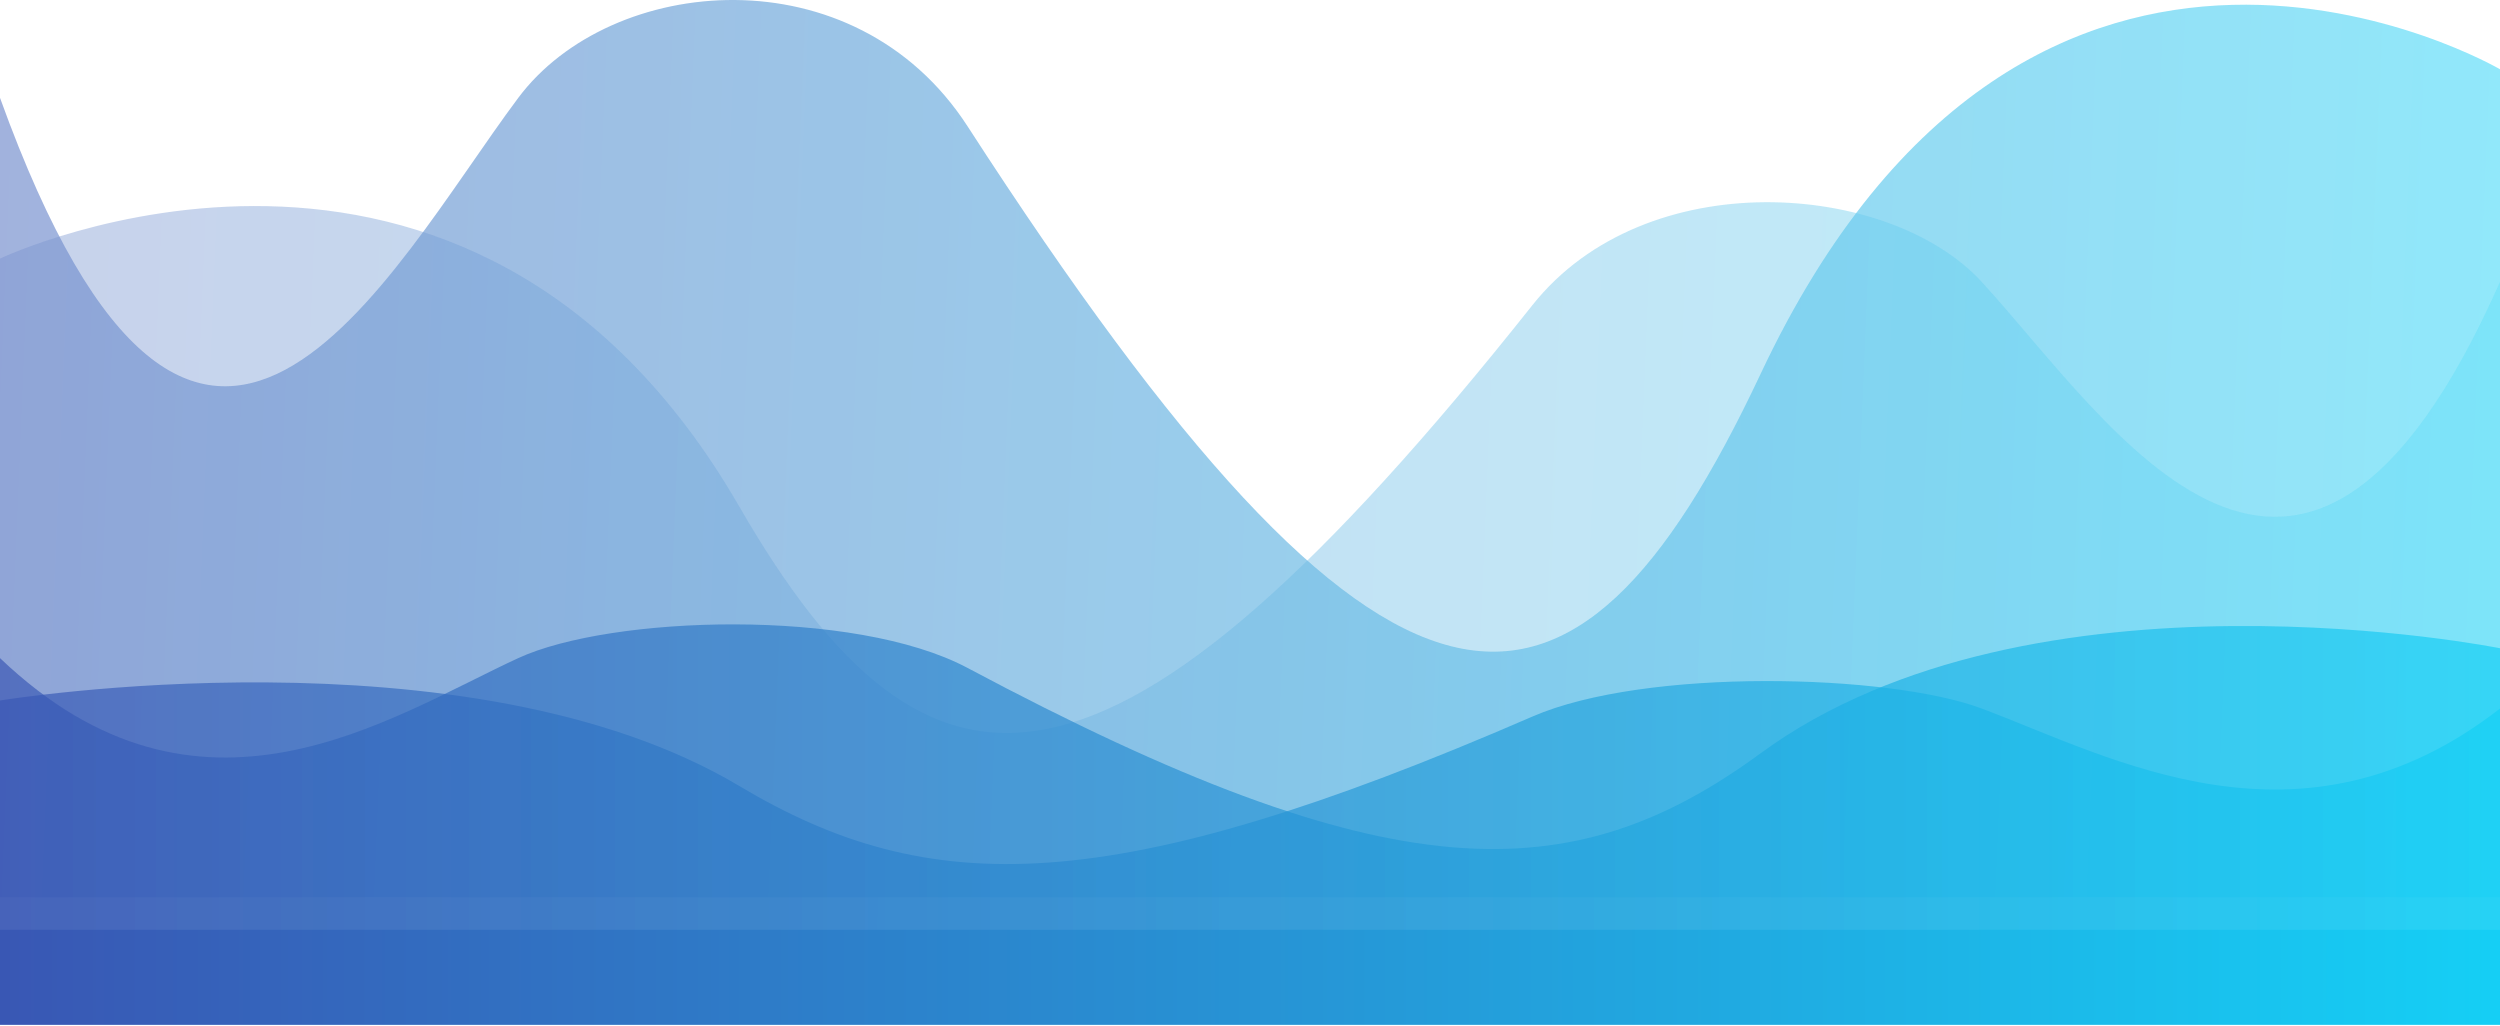
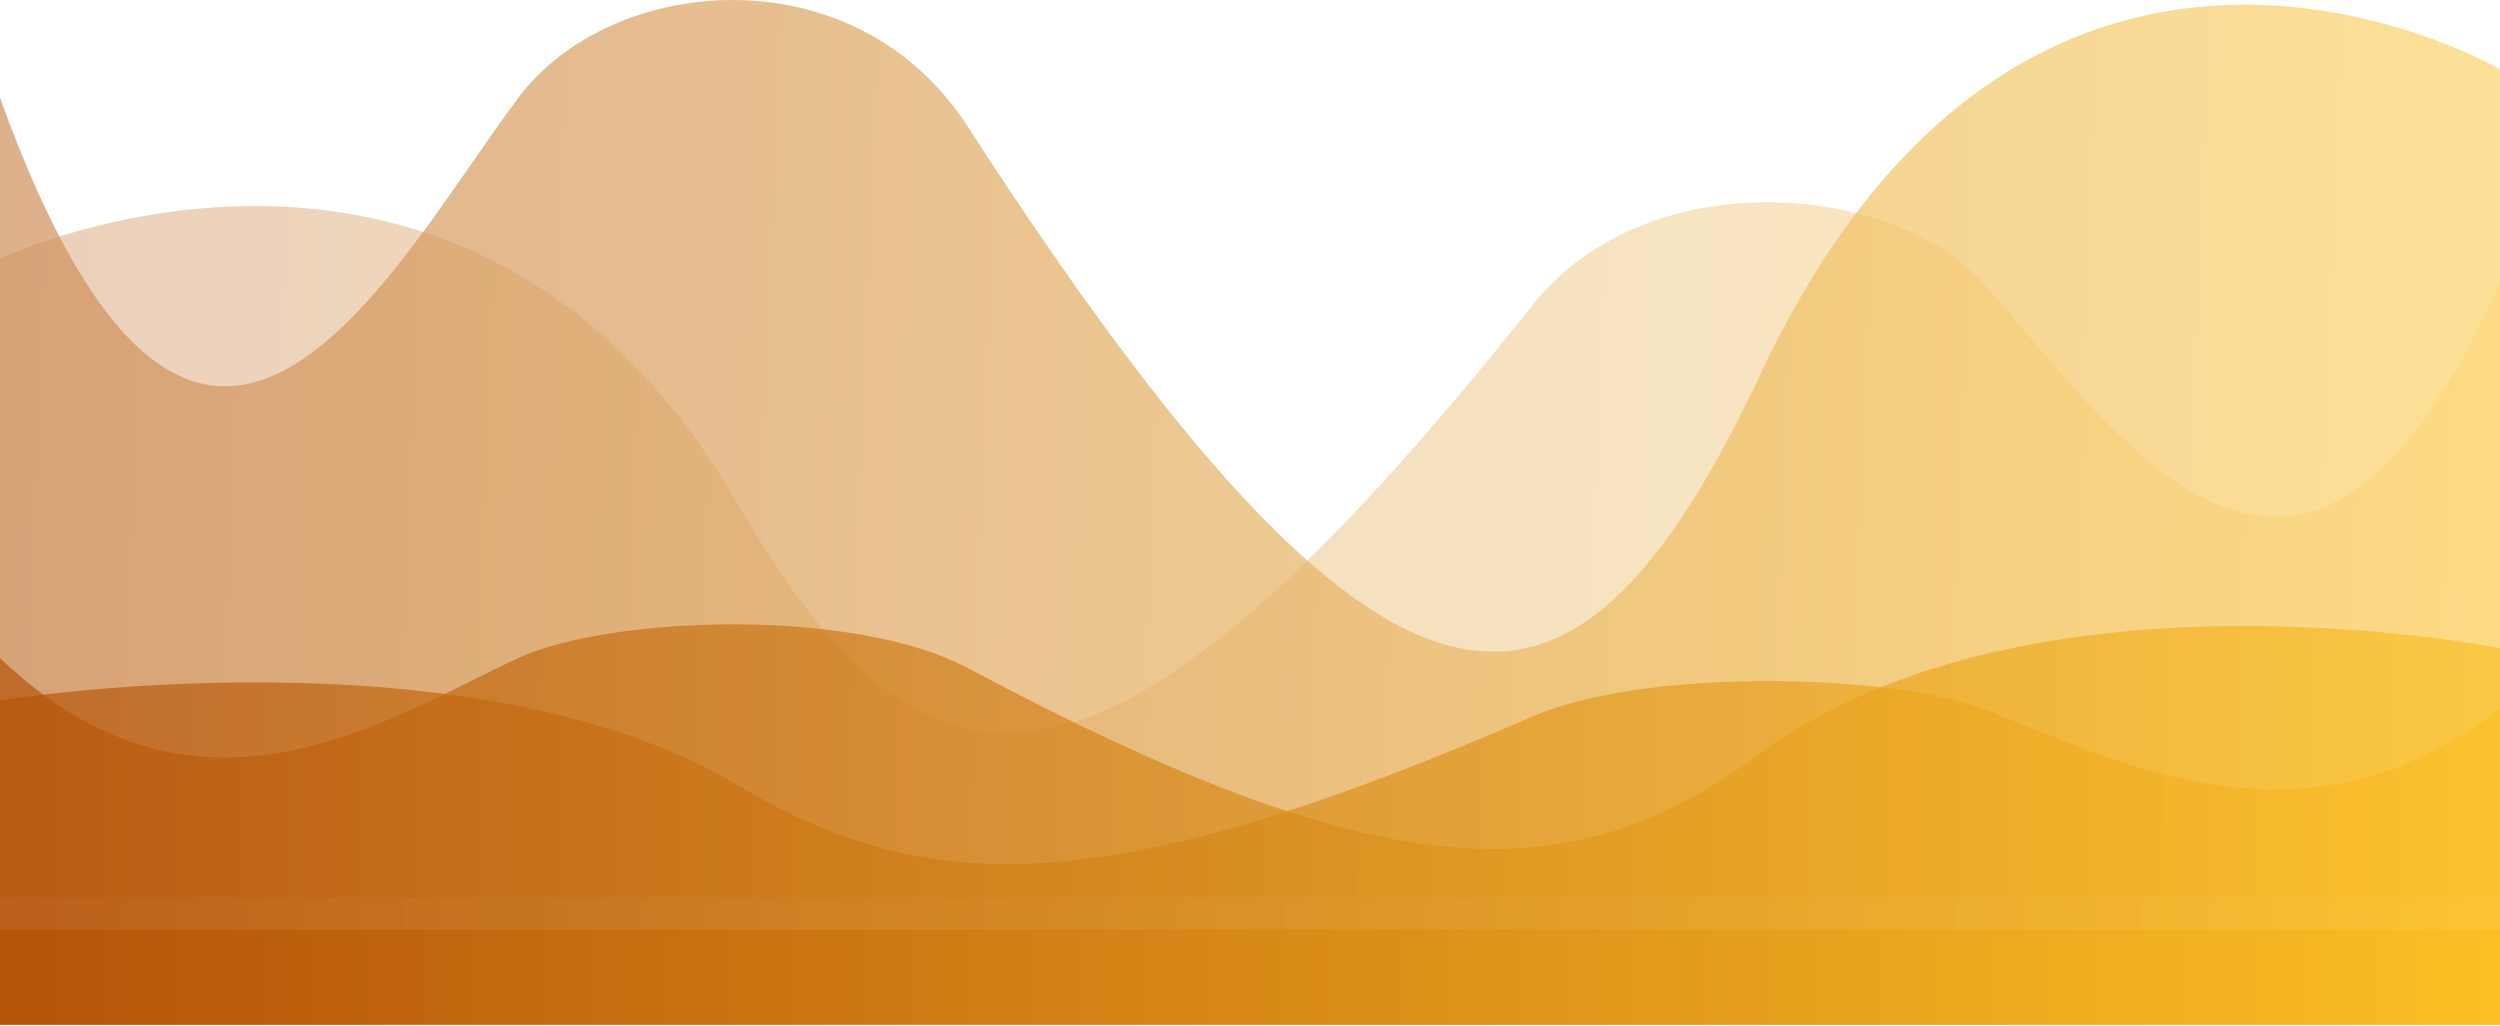
<svg xmlns="http://www.w3.org/2000/svg" xmlns:xlink="http://www.w3.org/1999/xlink" id="Layer_1" data-name="Layer 1" viewBox="0 0 1919.76 787.7">
  <defs>
    <style>.cls-1,.cls-4,.cls-5{opacity:0.68;}.cls-2{opacity:0.41;fill:url(#linear-gradient);}.cls-3{opacity:0.69;fill:url(#linear-gradient-2);}.cls-4{fill:url(#linear-gradient-3);}.cls-5{fill:url(#linear-gradient-4);}.cls-6{fill:url(#linear-gradient-5);}</style>
    <linearGradient id="linear-gradient" x1="-9181.6" y1="-5537.59" x2="-7166.56" y2="-5454.13" gradientTransform="translate(-7262.47 -5050.46) rotate(180)" gradientUnits="userSpaceOnUse">
-       <stop offset="0" stop-color="#15cff5" />
-       <stop offset="1" stop-color="#3957b4" />
+       <stop offset="0" stop-color="#fbbf24" />
+       <stop offset="1" stop-color="#b45309" />
    </linearGradient>
    <linearGradient id="linear-gradient-2" x1="-9185.51" y1="-5440.57" x2="-7170.1" y2="-5357.1" xlink:href="#linear-gradient" />
    <linearGradient id="linear-gradient-3" x1="-9182.23" y1="-5670.19" x2="-7262.47" y2="-5670.19" xlink:href="#linear-gradient" />
    <linearGradient id="linear-gradient-4" x1="-9182.23" y1="-5648.69" x2="-7262.47" y2="-5648.69" xlink:href="#linear-gradient" />
    <linearGradient id="linear-gradient-5" x1="-9106.47" y1="750.5" x2="-7186.47" y2="750.5" gradientTransform="matrix(1, 0, 0, -1, 9106.23, 1501)" xlink:href="#linear-gradient" />
  </defs>
  <g class="cls-1">
    <path class="cls-2" d="M1919.76,216.45v500H0V198.59S359,27.71,567.76,389.07c145.71,252.27,284.58,253.79,609-154.76,87-109.54,274-95.24,345-17.86C1621,324.62,1766.76,561.69,1919.76,216.45Z" />
    <path class="cls-3" d="M0,75.11V689H1919.76V53.18s-359-209.81-567.76,233.87C1206.29,596.8,1067.42,598.66,743,97,656-37.46,469-19.9,398,75.11,298.75,207.92,153,499,0,75.11Z" />
  </g>
  <path class="cls-4" d="M1919.76,544.08V716.46H0V537.92S359,479,567.76,603.59c145.71,87,284.58,87.5,609-53.35,87-37.77,274-32.84,345-6.16C1621,581.37,1766.76,663.1,1919.76,544.08Z" />
  <path class="cls-5" d="M0,505.35V717H1919.76V497.79s-359-72.33-567.76,80.63c-145.71,106.78-284.58,107.43-609-65.51-87-46.36-274-40.31-345-7.56C298.75,551.14,153,651.49,0,505.35Z" />
  <rect class="cls-6" x="-0.24" y="714" width="1920" height="73" transform="translate(1919.52 1501) rotate(180)" />
</svg>
